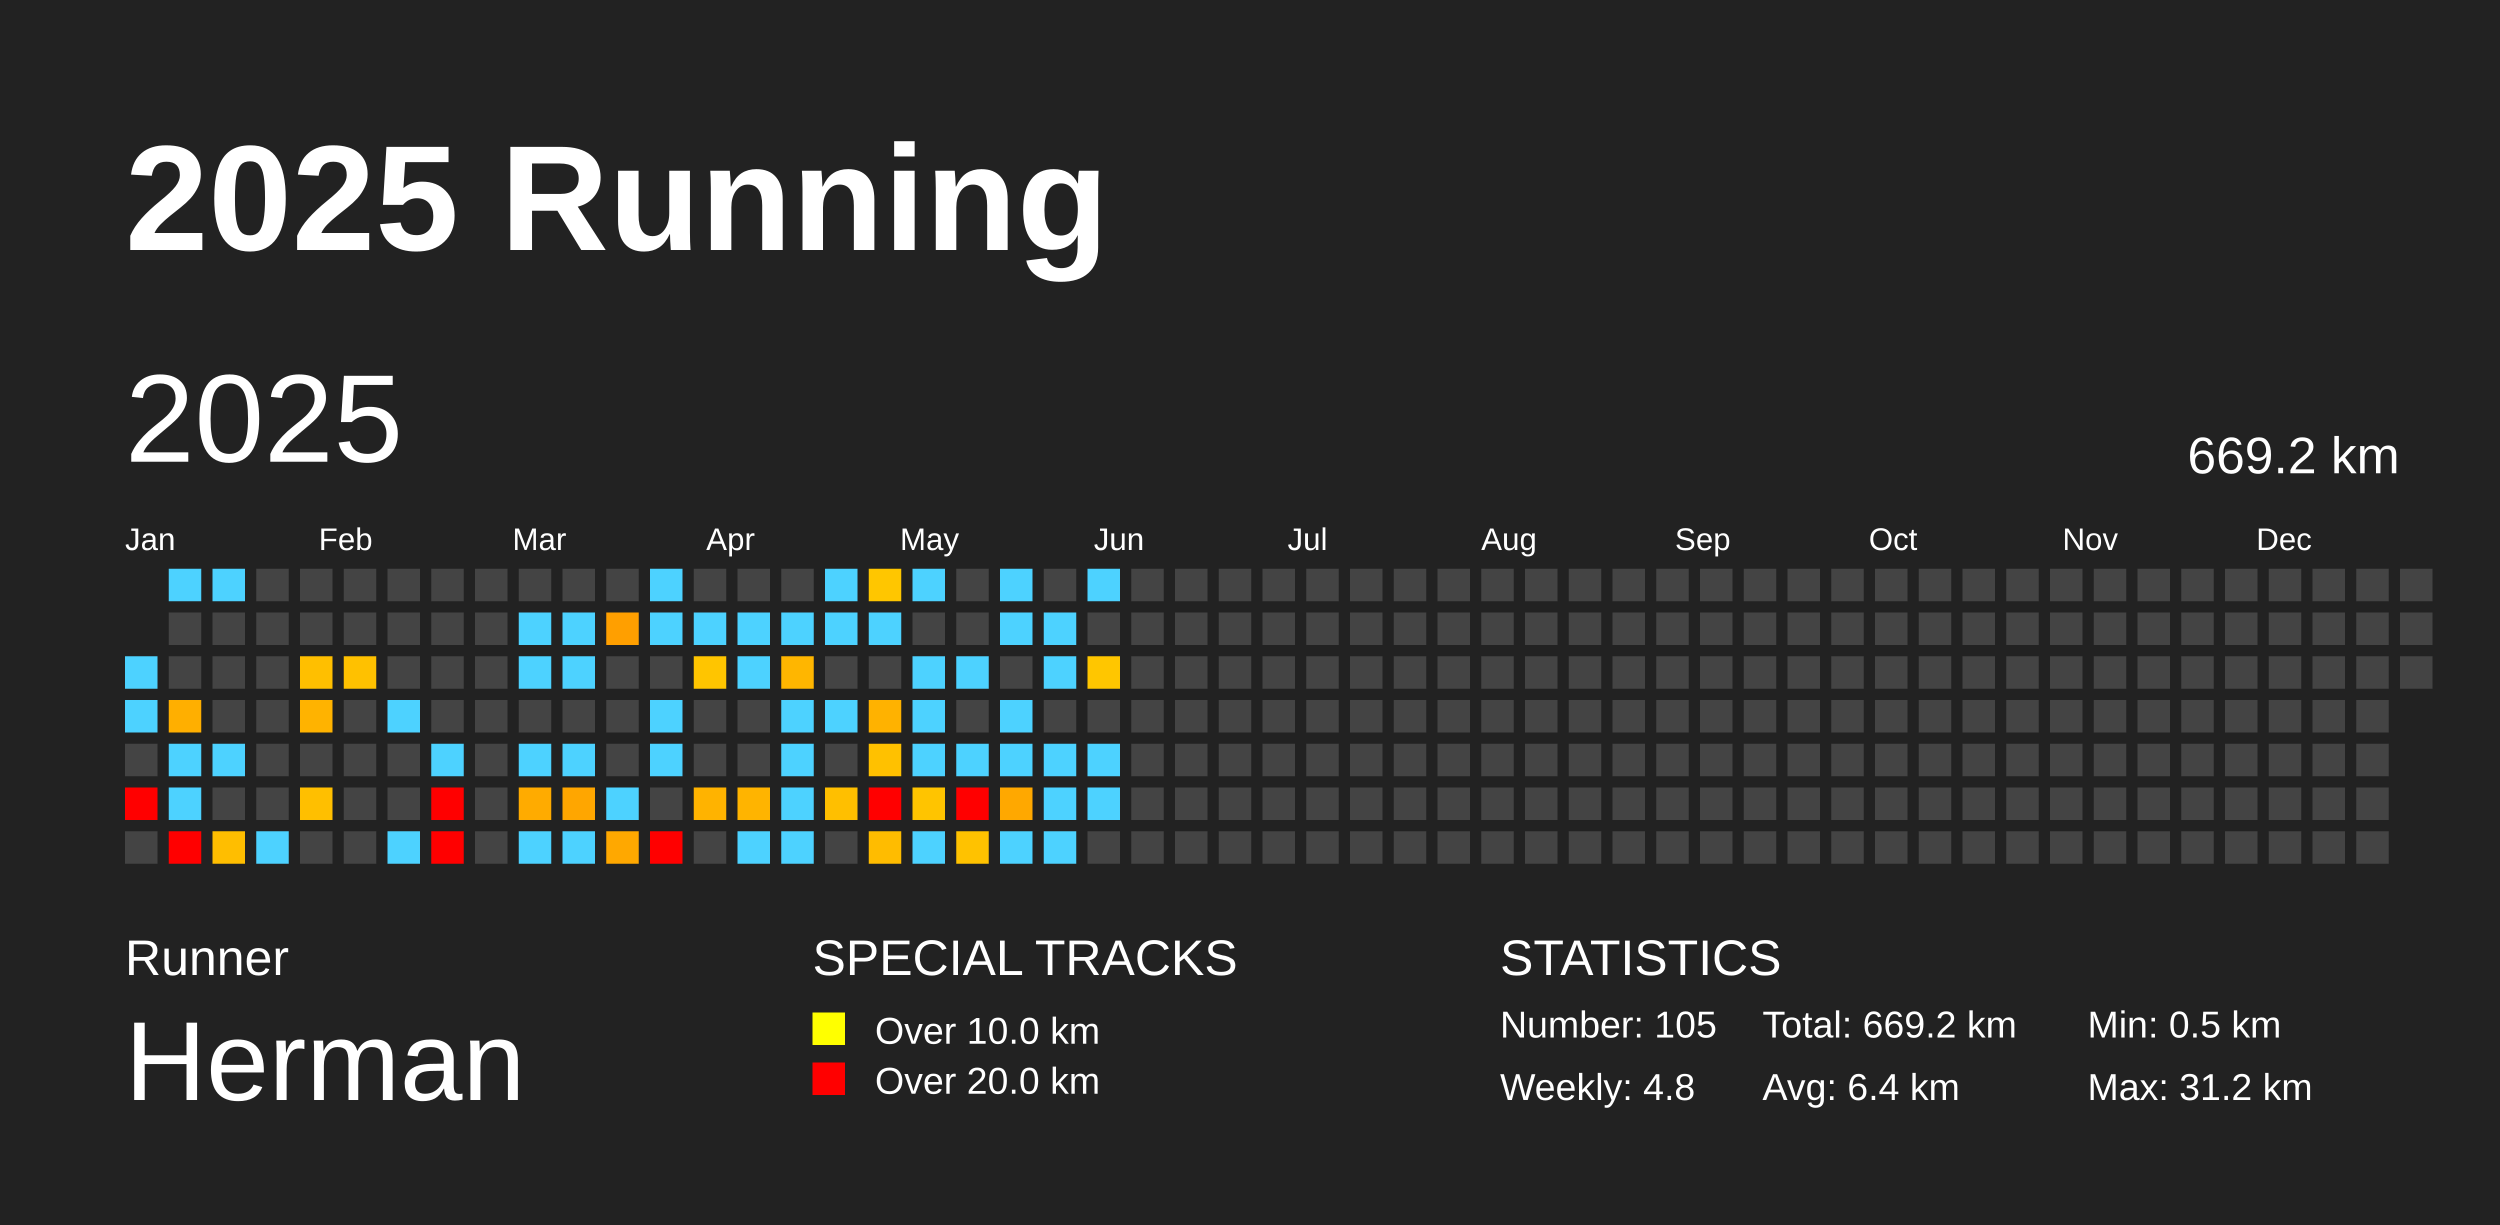
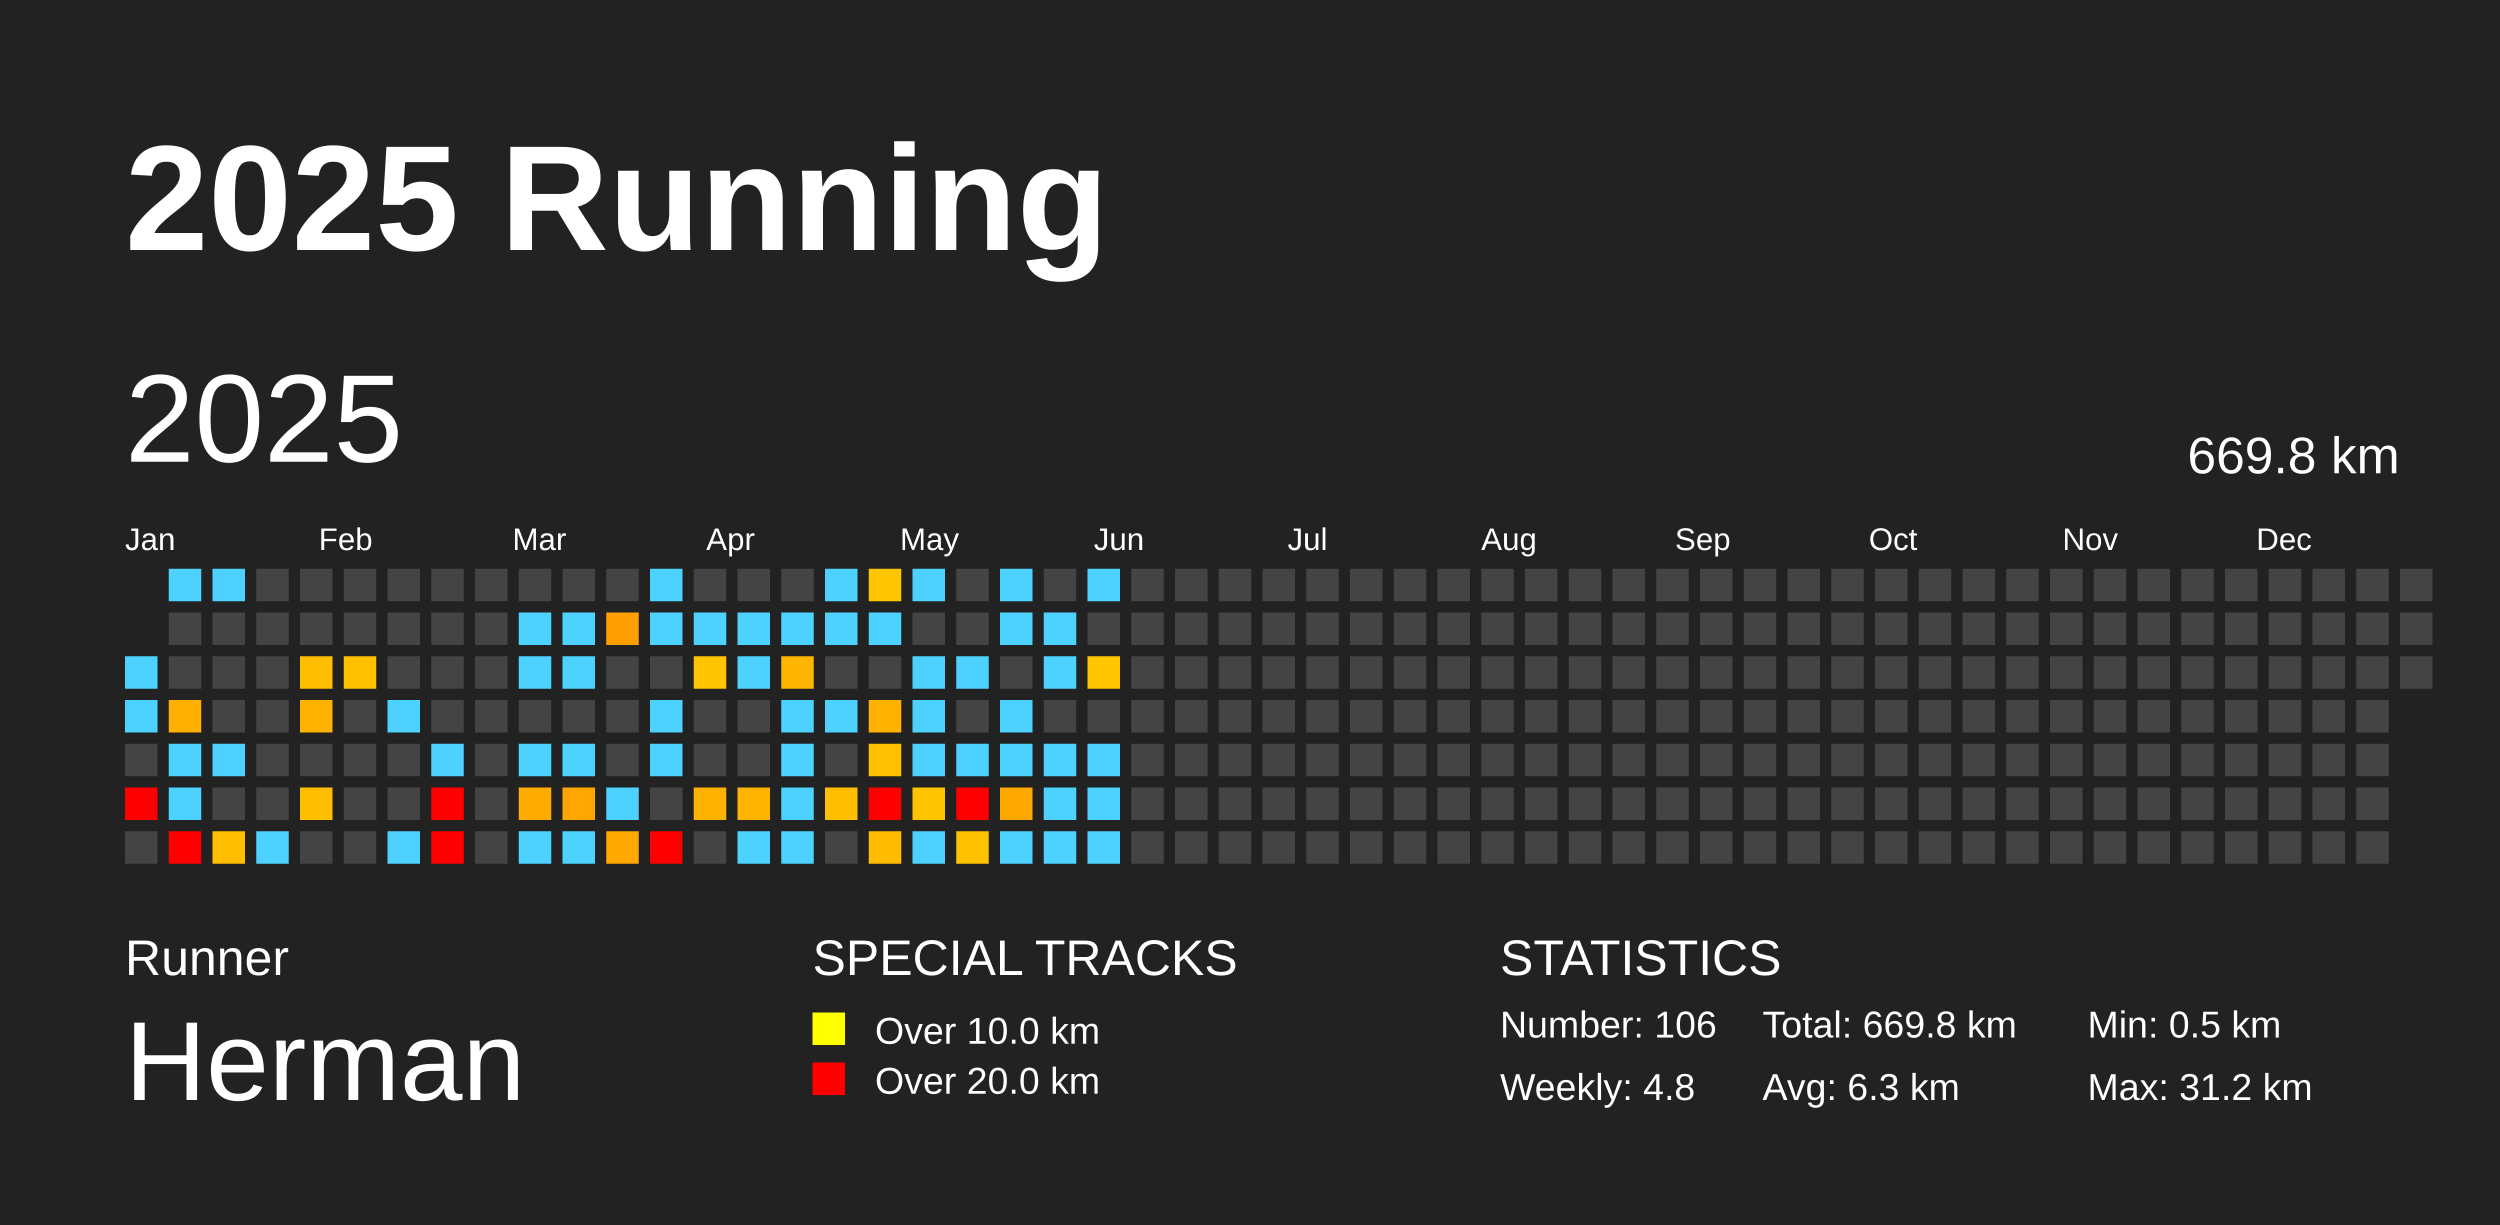
<svg xmlns="http://www.w3.org/2000/svg" baseProfile="full" height="98mm" version="1.1" viewBox="0,0,200,98" width="200mm">
  <defs />
  <rect fill="#222222" height="98" width="200" x="0" y="0" />
  <text fill="#FFFFFF" style="font-size:12px; font-family:Arial; font-weight:bold;" x="10" y="20">2025 Running</text>
  <text fill="#FFFFFF" style="font-size:4px; font-family:Arial" x="10" y="78">Runner</text>
  <text fill="#FFFFFF" style="font-size:9px; font-family:Arial" x="10" y="88">Herman</text>
  <text fill="#FFFFFF" style="font-size:4px; font-family:Arial" x="65" y="78">SPECIAL TRACKS</text>
  <rect fill="yellow" height="2.6" width="2.6" x="65" y="81" />
  <text fill="#FFFFFF" style="font-size:3px; font-family:Arial" x="70" y="83.5">Over 10.0 km</text>
  <rect fill="red" height="2.6" width="2.6" x="65" y="85" />
  <text fill="#FFFFFF" style="font-size:3px; font-family:Arial" x="70" y="87.5">Over 20.0 km</text>
  <text fill="#FFFFFF" style="font-size:4px; font-family:Arial" x="120" y="78">STATISTICS</text>
-   <text fill="#FFFFFF" style="font-size:3px; font-family:Arial" x="120" y="83">Number: 105</text>
+   <text fill="#FFFFFF" style="font-size:3px; font-family:Arial" x="120" y="83">Number: 106</text>
  <text fill="#FFFFFF" style="font-size:3px; font-family:Arial" x="120" y="88">Weekly: 4.8</text>
-   <text fill="#FFFFFF" style="font-size:3px; font-family:Arial" x="141" y="83">Total: 669.2 km</text>
-   <text fill="#FFFFFF" style="font-size:3px; font-family:Arial" x="141" y="88">Avg: 6.4 km</text>
+   <text fill="#FFFFFF" style="font-size:3px; font-family:Arial" x="141" y="83">Total: 669.8 km</text>
+   <text fill="#FFFFFF" style="font-size:3px; font-family:Arial" x="141" y="88">Avg: 6.3 km</text>
  <text fill="#FFFFFF" style="font-size:3px; font-family:Arial" x="167" y="83">Min: 0.5 km</text>
  <text fill="#FFFFFF" style="font-size:3px; font-family:Arial" x="167" y="88">Max: 31.2 km</text>
  <text dominant-baseline="hanging" fill="#FFFFFF" style="font-size:10.0px; font-family:Arial;" x="10" y="30">2025</text>
-   <text dominant-baseline="hanging" fill="#FFFFFF" style="font-size:4.125px; font-family:Arial;" x="175" y="35">669.2 km</text>
+   <text dominant-baseline="hanging" fill="#FFFFFF" style="font-size:4.125px; font-family:Arial;" x="175" y="35">669.8 km</text>
  <text fill="#FFFFFF" style="font-size:2.5px; font-family:Arial" x="10.0" y="44">Jan</text>
  <text fill="#FFFFFF" style="font-size:2.5px; font-family:Arial" x="25.5" y="44">Feb</text>
  <text fill="#FFFFFF" style="font-size:2.5px; font-family:Arial" x="41.0" y="44">Mar</text>
  <text fill="#FFFFFF" style="font-size:2.5px; font-family:Arial" x="56.5" y="44">Apr</text>
  <text fill="#FFFFFF" style="font-size:2.5px; font-family:Arial" x="72.0" y="44">May</text>
  <text fill="#FFFFFF" style="font-size:2.5px; font-family:Arial" x="87.5" y="44">Jun</text>
  <text fill="#FFFFFF" style="font-size:2.5px; font-family:Arial" x="103.0" y="44">Jul</text>
  <text fill="#FFFFFF" style="font-size:2.5px; font-family:Arial" x="118.5" y="44">Aug</text>
  <text fill="#FFFFFF" style="font-size:2.5px; font-family:Arial" x="134.0" y="44">Sep</text>
  <text fill="#FFFFFF" style="font-size:2.5px; font-family:Arial" x="149.5" y="44">Oct</text>
  <text fill="#FFFFFF" style="font-size:2.5px; font-family:Arial" x="165.0" y="44">Nov</text>
  <text fill="#FFFFFF" style="font-size:2.5px; font-family:Arial" x="180.5" y="44">Dec</text>
  <rect fill="#4dd2ff" height="2.6" width="2.6" x="10.0" y="52.5" />
  <rect fill="#4dd2ff" height="2.6" width="2.6" x="10.0" y="56.0" />
  <rect fill="#444444" height="2.6" width="2.6" x="10.0" y="59.5" />
  <rect fill="red" height="2.6" width="2.6" x="10.0" y="63.0" />
  <rect fill="#444444" height="2.6" width="2.6" x="10.0" y="66.5" />
  <rect fill="#4dd2ff" height="2.6" width="2.6" x="13.5" y="45.5" />
  <rect fill="#444444" height="2.6" width="2.6" x="13.5" y="49.0" />
  <rect fill="#444444" height="2.6" width="2.6" x="13.5" y="52.5" />
  <rect fill="#ffaf00" height="2.6" width="2.6" x="13.5" y="56.0" />
  <rect fill="#4dd2ff" height="2.6" width="2.6" x="13.5" y="59.5" />
  <rect fill="#4dd2ff" height="2.6" width="2.6" x="13.5" y="63.0" />
  <rect fill="red" height="2.6" width="2.6" x="13.5" y="66.5" />
  <rect fill="#4dd2ff" height="2.6" width="2.6" x="17.0" y="45.5" />
  <rect fill="#444444" height="2.6" width="2.6" x="17.0" y="49.0" />
  <rect fill="#444444" height="2.6" width="2.6" x="17.0" y="52.5" />
  <rect fill="#444444" height="2.6" width="2.6" x="17.0" y="56.0" />
  <rect fill="#4dd2ff" height="2.6" width="2.6" x="17.0" y="59.5" />
  <rect fill="#444444" height="2.6" width="2.6" x="17.0" y="63.0" />
  <rect fill="#ffbe00" height="2.6" width="2.6" x="17.0" y="66.5" />
  <rect fill="#444444" height="2.6" width="2.6" x="20.5" y="45.5" />
  <rect fill="#444444" height="2.6" width="2.6" x="20.5" y="49.0" />
  <rect fill="#444444" height="2.6" width="2.6" x="20.5" y="52.5" />
  <rect fill="#444444" height="2.6" width="2.6" x="20.5" y="56.0" />
  <rect fill="#444444" height="2.6" width="2.6" x="20.5" y="59.5" />
  <rect fill="#444444" height="2.6" width="2.6" x="20.5" y="63.0" />
  <rect fill="#4dd2ff" height="2.6" width="2.6" x="20.5" y="66.5" />
  <rect fill="#444444" height="2.6" width="2.6" x="24.0" y="45.5" />
  <rect fill="#444444" height="2.6" width="2.6" x="24.0" y="49.0" />
  <rect fill="#ffbf00" height="2.6" width="2.6" x="24.0" y="52.5" />
  <rect fill="#ffb300" height="2.6" width="2.6" x="24.0" y="56.0" />
  <rect fill="#444444" height="2.6" width="2.6" x="24.0" y="59.5" />
  <rect fill="#ffbf00" height="2.6" width="2.6" x="24.0" y="63.0" />
  <rect fill="#444444" height="2.6" width="2.6" x="24.0" y="66.5" />
  <rect fill="#444444" height="2.6" width="2.6" x="27.5" y="45.5" />
  <rect fill="#444444" height="2.6" width="2.6" x="27.5" y="49.0" />
  <rect fill="#ffc100" height="2.6" width="2.6" x="27.5" y="52.5" />
  <rect fill="#444444" height="2.6" width="2.6" x="27.5" y="56.0" />
  <rect fill="#444444" height="2.6" width="2.6" x="27.5" y="59.5" />
  <rect fill="#444444" height="2.6" width="2.6" x="27.5" y="63.0" />
  <rect fill="#444444" height="2.6" width="2.6" x="27.5" y="66.5" />
  <rect fill="#444444" height="2.6" width="2.6" x="31.0" y="45.5" />
  <rect fill="#444444" height="2.6" width="2.6" x="31.0" y="49.0" />
  <rect fill="#444444" height="2.6" width="2.6" x="31.0" y="52.5" />
  <rect fill="#4dd2ff" height="2.6" width="2.6" x="31.0" y="56.0" />
  <rect fill="#444444" height="2.6" width="2.6" x="31.0" y="59.5" />
  <rect fill="#444444" height="2.6" width="2.6" x="31.0" y="63.0" />
  <rect fill="#4dd2ff" height="2.6" width="2.6" x="31.0" y="66.5" />
  <rect fill="#444444" height="2.6" width="2.6" x="34.5" y="45.5" />
  <rect fill="#444444" height="2.6" width="2.6" x="34.5" y="49.0" />
  <rect fill="#444444" height="2.6" width="2.6" x="34.5" y="52.5" />
  <rect fill="#444444" height="2.6" width="2.6" x="34.5" y="56.0" />
  <rect fill="#4dd2ff" height="2.6" width="2.6" x="34.5" y="59.5" />
  <rect fill="red" height="2.6" width="2.6" x="34.5" y="63.0" />
  <rect fill="red" height="2.6" width="2.6" x="34.5" y="66.5" />
  <rect fill="#444444" height="2.6" width="2.6" x="38.0" y="45.5" />
  <rect fill="#444444" height="2.6" width="2.6" x="38.0" y="49.0" />
  <rect fill="#444444" height="2.6" width="2.6" x="38.0" y="52.5" />
  <rect fill="#444444" height="2.6" width="2.6" x="38.0" y="56.0" />
  <rect fill="#444444" height="2.6" width="2.6" x="38.0" y="59.5" />
  <rect fill="#444444" height="2.6" width="2.6" x="38.0" y="63.0" />
  <rect fill="#444444" height="2.6" width="2.6" x="38.0" y="66.5" />
  <rect fill="#444444" height="2.6" width="2.6" x="41.5" y="45.5" />
  <rect fill="#4dd2ff" height="2.6" width="2.6" x="41.5" y="49.0" />
  <rect fill="#4dd2ff" height="2.6" width="2.6" x="41.5" y="52.5" />
  <rect fill="#444444" height="2.6" width="2.6" x="41.5" y="56.0" />
  <rect fill="#4dd2ff" height="2.6" width="2.6" x="41.5" y="59.5" />
  <rect fill="#ffab00" height="2.6" width="2.6" x="41.5" y="63.0" />
  <rect fill="#4dd2ff" height="2.6" width="2.6" x="41.5" y="66.5" />
  <rect fill="#444444" height="2.6" width="2.6" x="45.0" y="45.5" />
  <rect fill="#4dd2ff" height="2.6" width="2.6" x="45.0" y="49.0" />
  <rect fill="#4dd2ff" height="2.6" width="2.6" x="45.0" y="52.5" />
  <rect fill="#444444" height="2.6" width="2.6" x="45.0" y="56.0" />
  <rect fill="#4dd2ff" height="2.6" width="2.6" x="45.0" y="59.5" />
  <rect fill="#ffa600" height="2.6" width="2.6" x="45.0" y="63.0" />
  <rect fill="#4dd2ff" height="2.6" width="2.6" x="45.0" y="66.5" />
  <rect fill="#444444" height="2.6" width="2.6" x="48.5" y="45.5" />
  <rect fill="#ff9f00" height="2.6" width="2.6" x="48.5" y="49.0" />
  <rect fill="#444444" height="2.6" width="2.6" x="48.5" y="52.5" />
  <rect fill="#444444" height="2.6" width="2.6" x="48.5" y="56.0" />
  <rect fill="#444444" height="2.6" width="2.6" x="48.5" y="59.5" />
  <rect fill="#4dd2ff" height="2.6" width="2.6" x="48.5" y="63.0" />
  <rect fill="#ffa800" height="2.6" width="2.6" x="48.5" y="66.5" />
  <rect fill="#4dd2ff" height="2.6" width="2.6" x="52.0" y="45.5" />
  <rect fill="#4dd2ff" height="2.6" width="2.6" x="52.0" y="49.0" />
  <rect fill="#444444" height="2.6" width="2.6" x="52.0" y="52.5" />
  <rect fill="#4dd2ff" height="2.6" width="2.6" x="52.0" y="56.0" />
  <rect fill="#4dd2ff" height="2.6" width="2.6" x="52.0" y="59.5" />
  <rect fill="#444444" height="2.6" width="2.6" x="52.0" y="63.0" />
  <rect fill="red" height="2.6" width="2.6" x="52.0" y="66.5" />
  <rect fill="#444444" height="2.6" width="2.6" x="55.5" y="45.5" />
  <rect fill="#4dd2ff" height="2.6" width="2.6" x="55.5" y="49.0" />
  <rect fill="#ffc500" height="2.6" width="2.6" x="55.5" y="52.5" />
  <rect fill="#444444" height="2.6" width="2.6" x="55.5" y="56.0" />
  <rect fill="#444444" height="2.6" width="2.6" x="55.5" y="59.5" />
  <rect fill="#ffb300" height="2.6" width="2.6" x="55.5" y="63.0" />
  <rect fill="#444444" height="2.6" width="2.6" x="55.5" y="66.5" />
  <rect fill="#444444" height="2.6" width="2.6" x="59.0" y="45.5" />
  <rect fill="#4dd2ff" height="2.6" width="2.6" x="59.0" y="49.0" />
  <rect fill="#4dd2ff" height="2.6" width="2.6" x="59.0" y="52.5" />
  <rect fill="#444444" height="2.6" width="2.6" x="59.0" y="56.0" />
  <rect fill="#444444" height="2.6" width="2.6" x="59.0" y="59.5" />
  <rect fill="#ffb400" height="2.6" width="2.6" x="59.0" y="63.0" />
  <rect fill="#4dd2ff" height="2.6" width="2.6" x="59.0" y="66.5" />
  <rect fill="#444444" height="2.6" width="2.6" x="62.5" y="45.5" />
  <rect fill="#4dd2ff" height="2.6" width="2.6" x="62.5" y="49.0" />
  <rect fill="#ffb600" height="2.6" width="2.6" x="62.5" y="52.5" />
  <rect fill="#4dd2ff" height="2.6" width="2.6" x="62.5" y="56.0" />
  <rect fill="#4dd2ff" height="2.6" width="2.6" x="62.5" y="59.5" />
  <rect fill="#4dd2ff" height="2.6" width="2.6" x="62.5" y="63.0" />
  <rect fill="#4dd2ff" height="2.6" width="2.6" x="62.5" y="66.5" />
  <rect fill="#4dd2ff" height="2.6" width="2.6" x="66.0" y="45.5" />
  <rect fill="#4dd2ff" height="2.6" width="2.6" x="66.0" y="49.0" />
  <rect fill="#444444" height="2.6" width="2.6" x="66.0" y="52.5" />
  <rect fill="#4dd2ff" height="2.6" width="2.6" x="66.0" y="56.0" />
  <rect fill="#444444" height="2.6" width="2.6" x="66.0" y="59.5" />
  <rect fill="#ffbf00" height="2.6" width="2.6" x="66.0" y="63.0" />
  <rect fill="#444444" height="2.6" width="2.6" x="66.0" y="66.5" />
  <rect fill="#ffc600" height="2.6" width="2.6" x="69.5" y="45.5" />
  <rect fill="#4dd2ff" height="2.6" width="2.6" x="69.5" y="49.0" />
  <rect fill="#444444" height="2.6" width="2.6" x="69.5" y="52.5" />
  <rect fill="#ffb200" height="2.6" width="2.6" x="69.5" y="56.0" />
  <rect fill="#ffc100" height="2.6" width="2.6" x="69.5" y="59.5" />
  <rect fill="red" height="2.6" width="2.6" x="69.5" y="63.0" />
  <rect fill="#ffbc00" height="2.6" width="2.6" x="69.5" y="66.5" />
  <rect fill="#4dd2ff" height="2.6" width="2.6" x="73.0" y="45.5" />
  <rect fill="#444444" height="2.6" width="2.6" x="73.0" y="49.0" />
  <rect fill="#4dd2ff" height="2.6" width="2.6" x="73.0" y="52.5" />
  <rect fill="#4dd2ff" height="2.6" width="2.6" x="73.0" y="56.0" />
  <rect fill="#4dd2ff" height="2.6" width="2.6" x="73.0" y="59.5" />
  <rect fill="#ffc400" height="2.6" width="2.6" x="73.0" y="63.0" />
  <rect fill="#4dd2ff" height="2.6" width="2.6" x="73.0" y="66.5" />
  <rect fill="#444444" height="2.6" width="2.6" x="76.5" y="45.5" />
  <rect fill="#444444" height="2.6" width="2.6" x="76.5" y="49.0" />
  <rect fill="#4dd2ff" height="2.6" width="2.6" x="76.5" y="52.5" />
  <rect fill="#444444" height="2.6" width="2.6" x="76.5" y="56.0" />
  <rect fill="#4dd2ff" height="2.6" width="2.6" x="76.5" y="59.5" />
  <rect fill="red" height="2.6" width="2.6" x="76.5" y="63.0" />
  <rect fill="#ffc200" height="2.6" width="2.6" x="76.5" y="66.5" />
  <rect fill="#4dd2ff" height="2.6" width="2.6" x="80.0" y="45.5" />
  <rect fill="#4dd2ff" height="2.6" width="2.6" x="80.0" y="49.0" />
  <rect fill="#444444" height="2.6" width="2.6" x="80.0" y="52.5" />
  <rect fill="#4dd2ff" height="2.6" width="2.6" x="80.0" y="56.0" />
  <rect fill="#4dd2ff" height="2.6" width="2.6" x="80.0" y="59.5" />
  <rect fill="#ffa800" height="2.6" width="2.6" x="80.0" y="63.0" />
  <rect fill="#4dd2ff" height="2.6" width="2.6" x="80.0" y="66.5" />
  <rect fill="#444444" height="2.6" width="2.6" x="83.5" y="45.5" />
  <rect fill="#4dd2ff" height="2.6" width="2.6" x="83.5" y="49.0" />
  <rect fill="#4dd2ff" height="2.6" width="2.6" x="83.5" y="52.5" />
  <rect fill="#444444" height="2.6" width="2.6" x="83.5" y="56.0" />
  <rect fill="#4dd2ff" height="2.6" width="2.6" x="83.5" y="59.5" />
  <rect fill="#4dd2ff" height="2.6" width="2.6" x="83.5" y="63.0" />
  <rect fill="#4dd2ff" height="2.6" width="2.6" x="83.5" y="66.5" />
  <rect fill="#4dd2ff" height="2.6" width="2.6" x="87.0" y="45.5" />
  <rect fill="#444444" height="2.6" width="2.6" x="87.0" y="49.0" />
  <rect fill="#ffc600" height="2.6" width="2.6" x="87.0" y="52.5" />
  <rect fill="#444444" height="2.6" width="2.6" x="87.0" y="56.0" />
  <rect fill="#4dd2ff" height="2.6" width="2.6" x="87.0" y="59.5" />
  <rect fill="#4dd2ff" height="2.6" width="2.6" x="87.0" y="63.0" />
-   <rect fill="#444444" height="2.6" width="2.6" x="87.0" y="66.5" />
+   <rect fill="#4dd2ff" height="2.6" width="2.6" x="87.0" y="66.5" />
  <rect fill="#444444" height="2.6" width="2.6" x="90.5" y="45.5" />
  <rect fill="#444444" height="2.6" width="2.6" x="90.5" y="49.0" />
  <rect fill="#444444" height="2.6" width="2.6" x="90.5" y="52.5" />
  <rect fill="#444444" height="2.6" width="2.6" x="90.5" y="56.0" />
  <rect fill="#444444" height="2.6" width="2.6" x="90.5" y="59.5" />
  <rect fill="#444444" height="2.6" width="2.6" x="90.5" y="63.0" />
  <rect fill="#444444" height="2.6" width="2.6" x="90.5" y="66.5" />
  <rect fill="#444444" height="2.6" width="2.6" x="94.0" y="45.5" />
  <rect fill="#444444" height="2.6" width="2.6" x="94.0" y="49.0" />
  <rect fill="#444444" height="2.6" width="2.6" x="94.0" y="52.5" />
  <rect fill="#444444" height="2.6" width="2.6" x="94.0" y="56.0" />
  <rect fill="#444444" height="2.6" width="2.6" x="94.0" y="59.5" />
  <rect fill="#444444" height="2.6" width="2.6" x="94.0" y="63.0" />
  <rect fill="#444444" height="2.6" width="2.6" x="94.0" y="66.5" />
  <rect fill="#444444" height="2.6" width="2.6" x="97.5" y="45.5" />
  <rect fill="#444444" height="2.6" width="2.6" x="97.5" y="49.0" />
  <rect fill="#444444" height="2.6" width="2.6" x="97.5" y="52.5" />
  <rect fill="#444444" height="2.6" width="2.6" x="97.5" y="56.0" />
  <rect fill="#444444" height="2.6" width="2.6" x="97.5" y="59.5" />
  <rect fill="#444444" height="2.6" width="2.6" x="97.5" y="63.0" />
  <rect fill="#444444" height="2.6" width="2.6" x="97.5" y="66.5" />
  <rect fill="#444444" height="2.6" width="2.6" x="101.0" y="45.5" />
  <rect fill="#444444" height="2.6" width="2.6" x="101.0" y="49.0" />
  <rect fill="#444444" height="2.6" width="2.6" x="101.0" y="52.5" />
  <rect fill="#444444" height="2.6" width="2.6" x="101.0" y="56.0" />
  <rect fill="#444444" height="2.6" width="2.6" x="101.0" y="59.5" />
  <rect fill="#444444" height="2.6" width="2.6" x="101.0" y="63.0" />
  <rect fill="#444444" height="2.6" width="2.6" x="101.0" y="66.5" />
  <rect fill="#444444" height="2.6" width="2.6" x="104.5" y="45.5" />
  <rect fill="#444444" height="2.6" width="2.6" x="104.5" y="49.0" />
  <rect fill="#444444" height="2.6" width="2.6" x="104.5" y="52.5" />
  <rect fill="#444444" height="2.6" width="2.6" x="104.5" y="56.0" />
  <rect fill="#444444" height="2.6" width="2.6" x="104.5" y="59.5" />
  <rect fill="#444444" height="2.6" width="2.6" x="104.5" y="63.0" />
  <rect fill="#444444" height="2.6" width="2.6" x="104.5" y="66.5" />
  <rect fill="#444444" height="2.6" width="2.6" x="108.0" y="45.5" />
  <rect fill="#444444" height="2.6" width="2.6" x="108.0" y="49.0" />
  <rect fill="#444444" height="2.6" width="2.6" x="108.0" y="52.5" />
  <rect fill="#444444" height="2.6" width="2.6" x="108.0" y="56.0" />
  <rect fill="#444444" height="2.6" width="2.6" x="108.0" y="59.5" />
  <rect fill="#444444" height="2.6" width="2.6" x="108.0" y="63.0" />
  <rect fill="#444444" height="2.6" width="2.6" x="108.0" y="66.5" />
  <rect fill="#444444" height="2.6" width="2.6" x="111.5" y="45.5" />
  <rect fill="#444444" height="2.6" width="2.6" x="111.5" y="49.0" />
  <rect fill="#444444" height="2.6" width="2.6" x="111.5" y="52.5" />
  <rect fill="#444444" height="2.6" width="2.6" x="111.5" y="56.0" />
  <rect fill="#444444" height="2.6" width="2.6" x="111.5" y="59.5" />
  <rect fill="#444444" height="2.6" width="2.6" x="111.5" y="63.0" />
  <rect fill="#444444" height="2.6" width="2.6" x="111.5" y="66.5" />
  <rect fill="#444444" height="2.6" width="2.6" x="115.0" y="45.5" />
  <rect fill="#444444" height="2.6" width="2.6" x="115.0" y="49.0" />
  <rect fill="#444444" height="2.6" width="2.6" x="115.0" y="52.5" />
  <rect fill="#444444" height="2.6" width="2.6" x="115.0" y="56.0" />
  <rect fill="#444444" height="2.6" width="2.6" x="115.0" y="59.5" />
  <rect fill="#444444" height="2.6" width="2.6" x="115.0" y="63.0" />
  <rect fill="#444444" height="2.6" width="2.6" x="115.0" y="66.5" />
  <rect fill="#444444" height="2.6" width="2.6" x="118.5" y="45.5" />
  <rect fill="#444444" height="2.6" width="2.6" x="118.5" y="49.0" />
  <rect fill="#444444" height="2.6" width="2.6" x="118.5" y="52.5" />
  <rect fill="#444444" height="2.6" width="2.6" x="118.5" y="56.0" />
  <rect fill="#444444" height="2.6" width="2.6" x="118.5" y="59.5" />
  <rect fill="#444444" height="2.6" width="2.6" x="118.5" y="63.0" />
  <rect fill="#444444" height="2.6" width="2.6" x="118.5" y="66.5" />
  <rect fill="#444444" height="2.6" width="2.6" x="122.0" y="45.5" />
  <rect fill="#444444" height="2.6" width="2.6" x="122.0" y="49.0" />
  <rect fill="#444444" height="2.6" width="2.6" x="122.0" y="52.5" />
  <rect fill="#444444" height="2.6" width="2.6" x="122.0" y="56.0" />
  <rect fill="#444444" height="2.6" width="2.6" x="122.0" y="59.5" />
  <rect fill="#444444" height="2.6" width="2.6" x="122.0" y="63.0" />
  <rect fill="#444444" height="2.6" width="2.6" x="122.0" y="66.5" />
  <rect fill="#444444" height="2.6" width="2.6" x="125.5" y="45.5" />
  <rect fill="#444444" height="2.6" width="2.6" x="125.5" y="49.0" />
  <rect fill="#444444" height="2.6" width="2.6" x="125.5" y="52.5" />
  <rect fill="#444444" height="2.6" width="2.6" x="125.5" y="56.0" />
  <rect fill="#444444" height="2.6" width="2.6" x="125.5" y="59.5" />
  <rect fill="#444444" height="2.6" width="2.6" x="125.5" y="63.0" />
  <rect fill="#444444" height="2.6" width="2.6" x="125.5" y="66.5" />
  <rect fill="#444444" height="2.6" width="2.6" x="129.0" y="45.5" />
  <rect fill="#444444" height="2.6" width="2.6" x="129.0" y="49.0" />
  <rect fill="#444444" height="2.6" width="2.6" x="129.0" y="52.5" />
  <rect fill="#444444" height="2.6" width="2.6" x="129.0" y="56.0" />
  <rect fill="#444444" height="2.6" width="2.6" x="129.0" y="59.5" />
  <rect fill="#444444" height="2.6" width="2.6" x="129.0" y="63.0" />
  <rect fill="#444444" height="2.6" width="2.6" x="129.0" y="66.5" />
  <rect fill="#444444" height="2.6" width="2.6" x="132.5" y="45.5" />
  <rect fill="#444444" height="2.6" width="2.6" x="132.5" y="49.0" />
  <rect fill="#444444" height="2.6" width="2.6" x="132.5" y="52.5" />
  <rect fill="#444444" height="2.6" width="2.6" x="132.5" y="56.0" />
  <rect fill="#444444" height="2.6" width="2.6" x="132.5" y="59.5" />
  <rect fill="#444444" height="2.6" width="2.6" x="132.5" y="63.0" />
  <rect fill="#444444" height="2.6" width="2.6" x="132.5" y="66.5" />
  <rect fill="#444444" height="2.6" width="2.6" x="136.0" y="45.5" />
  <rect fill="#444444" height="2.6" width="2.6" x="136.0" y="49.0" />
  <rect fill="#444444" height="2.6" width="2.6" x="136.0" y="52.5" />
  <rect fill="#444444" height="2.6" width="2.6" x="136.0" y="56.0" />
  <rect fill="#444444" height="2.6" width="2.6" x="136.0" y="59.5" />
  <rect fill="#444444" height="2.6" width="2.6" x="136.0" y="63.0" />
  <rect fill="#444444" height="2.6" width="2.6" x="136.0" y="66.5" />
  <rect fill="#444444" height="2.6" width="2.6" x="139.5" y="45.5" />
  <rect fill="#444444" height="2.6" width="2.6" x="139.5" y="49.0" />
  <rect fill="#444444" height="2.6" width="2.6" x="139.5" y="52.5" />
  <rect fill="#444444" height="2.6" width="2.6" x="139.5" y="56.0" />
  <rect fill="#444444" height="2.6" width="2.6" x="139.5" y="59.5" />
  <rect fill="#444444" height="2.6" width="2.6" x="139.5" y="63.0" />
  <rect fill="#444444" height="2.6" width="2.6" x="139.5" y="66.5" />
  <rect fill="#444444" height="2.6" width="2.6" x="143.0" y="45.5" />
  <rect fill="#444444" height="2.6" width="2.6" x="143.0" y="49.0" />
  <rect fill="#444444" height="2.6" width="2.6" x="143.0" y="52.5" />
  <rect fill="#444444" height="2.6" width="2.6" x="143.0" y="56.0" />
  <rect fill="#444444" height="2.6" width="2.6" x="143.0" y="59.5" />
  <rect fill="#444444" height="2.6" width="2.6" x="143.0" y="63.0" />
  <rect fill="#444444" height="2.6" width="2.6" x="143.0" y="66.5" />
  <rect fill="#444444" height="2.6" width="2.6" x="146.5" y="45.5" />
  <rect fill="#444444" height="2.6" width="2.6" x="146.5" y="49.0" />
  <rect fill="#444444" height="2.6" width="2.6" x="146.5" y="52.5" />
  <rect fill="#444444" height="2.6" width="2.6" x="146.5" y="56.0" />
  <rect fill="#444444" height="2.6" width="2.6" x="146.5" y="59.5" />
  <rect fill="#444444" height="2.6" width="2.6" x="146.5" y="63.0" />
  <rect fill="#444444" height="2.6" width="2.6" x="146.5" y="66.5" />
  <rect fill="#444444" height="2.6" width="2.6" x="150.0" y="45.5" />
  <rect fill="#444444" height="2.6" width="2.6" x="150.0" y="49.0" />
  <rect fill="#444444" height="2.6" width="2.6" x="150.0" y="52.5" />
  <rect fill="#444444" height="2.6" width="2.6" x="150.0" y="56.0" />
  <rect fill="#444444" height="2.6" width="2.6" x="150.0" y="59.5" />
  <rect fill="#444444" height="2.6" width="2.6" x="150.0" y="63.0" />
  <rect fill="#444444" height="2.6" width="2.6" x="150.0" y="66.5" />
  <rect fill="#444444" height="2.6" width="2.6" x="153.5" y="45.5" />
  <rect fill="#444444" height="2.6" width="2.6" x="153.5" y="49.0" />
  <rect fill="#444444" height="2.6" width="2.6" x="153.5" y="52.5" />
  <rect fill="#444444" height="2.6" width="2.6" x="153.5" y="56.0" />
  <rect fill="#444444" height="2.6" width="2.6" x="153.5" y="59.5" />
  <rect fill="#444444" height="2.6" width="2.6" x="153.5" y="63.0" />
  <rect fill="#444444" height="2.6" width="2.6" x="153.5" y="66.5" />
  <rect fill="#444444" height="2.6" width="2.6" x="157.0" y="45.5" />
  <rect fill="#444444" height="2.6" width="2.6" x="157.0" y="49.0" />
  <rect fill="#444444" height="2.6" width="2.6" x="157.0" y="52.5" />
  <rect fill="#444444" height="2.6" width="2.6" x="157.0" y="56.0" />
  <rect fill="#444444" height="2.6" width="2.6" x="157.0" y="59.5" />
  <rect fill="#444444" height="2.6" width="2.6" x="157.0" y="63.0" />
  <rect fill="#444444" height="2.6" width="2.6" x="157.0" y="66.5" />
  <rect fill="#444444" height="2.6" width="2.6" x="160.5" y="45.5" />
  <rect fill="#444444" height="2.6" width="2.6" x="160.5" y="49.0" />
  <rect fill="#444444" height="2.6" width="2.6" x="160.5" y="52.5" />
  <rect fill="#444444" height="2.6" width="2.6" x="160.5" y="56.0" />
  <rect fill="#444444" height="2.6" width="2.6" x="160.5" y="59.5" />
  <rect fill="#444444" height="2.6" width="2.6" x="160.5" y="63.0" />
  <rect fill="#444444" height="2.6" width="2.6" x="160.5" y="66.5" />
  <rect fill="#444444" height="2.6" width="2.6" x="164.0" y="45.5" />
  <rect fill="#444444" height="2.6" width="2.6" x="164.0" y="49.0" />
  <rect fill="#444444" height="2.6" width="2.6" x="164.0" y="52.5" />
  <rect fill="#444444" height="2.6" width="2.6" x="164.0" y="56.0" />
  <rect fill="#444444" height="2.6" width="2.6" x="164.0" y="59.5" />
  <rect fill="#444444" height="2.6" width="2.6" x="164.0" y="63.0" />
  <rect fill="#444444" height="2.6" width="2.6" x="164.0" y="66.5" />
  <rect fill="#444444" height="2.6" width="2.6" x="167.5" y="45.5" />
  <rect fill="#444444" height="2.6" width="2.6" x="167.5" y="49.0" />
  <rect fill="#444444" height="2.6" width="2.6" x="167.5" y="52.5" />
  <rect fill="#444444" height="2.6" width="2.6" x="167.5" y="56.0" />
  <rect fill="#444444" height="2.6" width="2.6" x="167.5" y="59.5" />
  <rect fill="#444444" height="2.6" width="2.6" x="167.5" y="63.0" />
  <rect fill="#444444" height="2.6" width="2.6" x="167.5" y="66.5" />
  <rect fill="#444444" height="2.6" width="2.6" x="171.0" y="45.5" />
  <rect fill="#444444" height="2.6" width="2.6" x="171.0" y="49.0" />
  <rect fill="#444444" height="2.6" width="2.6" x="171.0" y="52.5" />
  <rect fill="#444444" height="2.6" width="2.6" x="171.0" y="56.0" />
  <rect fill="#444444" height="2.6" width="2.6" x="171.0" y="59.5" />
  <rect fill="#444444" height="2.6" width="2.6" x="171.0" y="63.0" />
  <rect fill="#444444" height="2.6" width="2.6" x="171.0" y="66.5" />
  <rect fill="#444444" height="2.6" width="2.6" x="174.5" y="45.5" />
  <rect fill="#444444" height="2.6" width="2.6" x="174.5" y="49.0" />
  <rect fill="#444444" height="2.6" width="2.6" x="174.5" y="52.5" />
  <rect fill="#444444" height="2.6" width="2.6" x="174.5" y="56.0" />
  <rect fill="#444444" height="2.6" width="2.6" x="174.5" y="59.5" />
  <rect fill="#444444" height="2.6" width="2.6" x="174.5" y="63.0" />
  <rect fill="#444444" height="2.6" width="2.6" x="174.5" y="66.5" />
  <rect fill="#444444" height="2.6" width="2.6" x="178.0" y="45.5" />
  <rect fill="#444444" height="2.6" width="2.6" x="178.0" y="49.0" />
  <rect fill="#444444" height="2.6" width="2.6" x="178.0" y="52.5" />
  <rect fill="#444444" height="2.6" width="2.6" x="178.0" y="56.0" />
  <rect fill="#444444" height="2.6" width="2.6" x="178.0" y="59.5" />
  <rect fill="#444444" height="2.6" width="2.6" x="178.0" y="63.0" />
  <rect fill="#444444" height="2.6" width="2.6" x="178.0" y="66.5" />
  <rect fill="#444444" height="2.6" width="2.6" x="181.5" y="45.5" />
  <rect fill="#444444" height="2.6" width="2.6" x="181.5" y="49.0" />
  <rect fill="#444444" height="2.6" width="2.6" x="181.5" y="52.5" />
  <rect fill="#444444" height="2.6" width="2.6" x="181.5" y="56.0" />
  <rect fill="#444444" height="2.6" width="2.6" x="181.5" y="59.5" />
  <rect fill="#444444" height="2.6" width="2.6" x="181.5" y="63.0" />
  <rect fill="#444444" height="2.6" width="2.6" x="181.5" y="66.5" />
  <rect fill="#444444" height="2.6" width="2.6" x="185.0" y="45.5" />
  <rect fill="#444444" height="2.6" width="2.6" x="185.0" y="49.0" />
  <rect fill="#444444" height="2.6" width="2.6" x="185.0" y="52.5" />
  <rect fill="#444444" height="2.6" width="2.6" x="185.0" y="56.0" />
  <rect fill="#444444" height="2.6" width="2.6" x="185.0" y="59.5" />
  <rect fill="#444444" height="2.6" width="2.6" x="185.0" y="63.0" />
  <rect fill="#444444" height="2.6" width="2.6" x="185.0" y="66.5" />
  <rect fill="#444444" height="2.6" width="2.6" x="188.5" y="45.5" />
  <rect fill="#444444" height="2.6" width="2.6" x="188.5" y="49.0" />
  <rect fill="#444444" height="2.6" width="2.6" x="188.5" y="52.5" />
  <rect fill="#444444" height="2.6" width="2.6" x="188.5" y="56.0" />
  <rect fill="#444444" height="2.6" width="2.6" x="188.5" y="59.5" />
  <rect fill="#444444" height="2.6" width="2.6" x="188.5" y="63.0" />
  <rect fill="#444444" height="2.6" width="2.6" x="188.5" y="66.5" />
  <rect fill="#444444" height="2.6" width="2.6" x="192.0" y="45.5" />
  <rect fill="#444444" height="2.6" width="2.6" x="192.0" y="49.0" />
  <rect fill="#444444" height="2.6" width="2.6" x="192.0" y="52.5" />
</svg>
